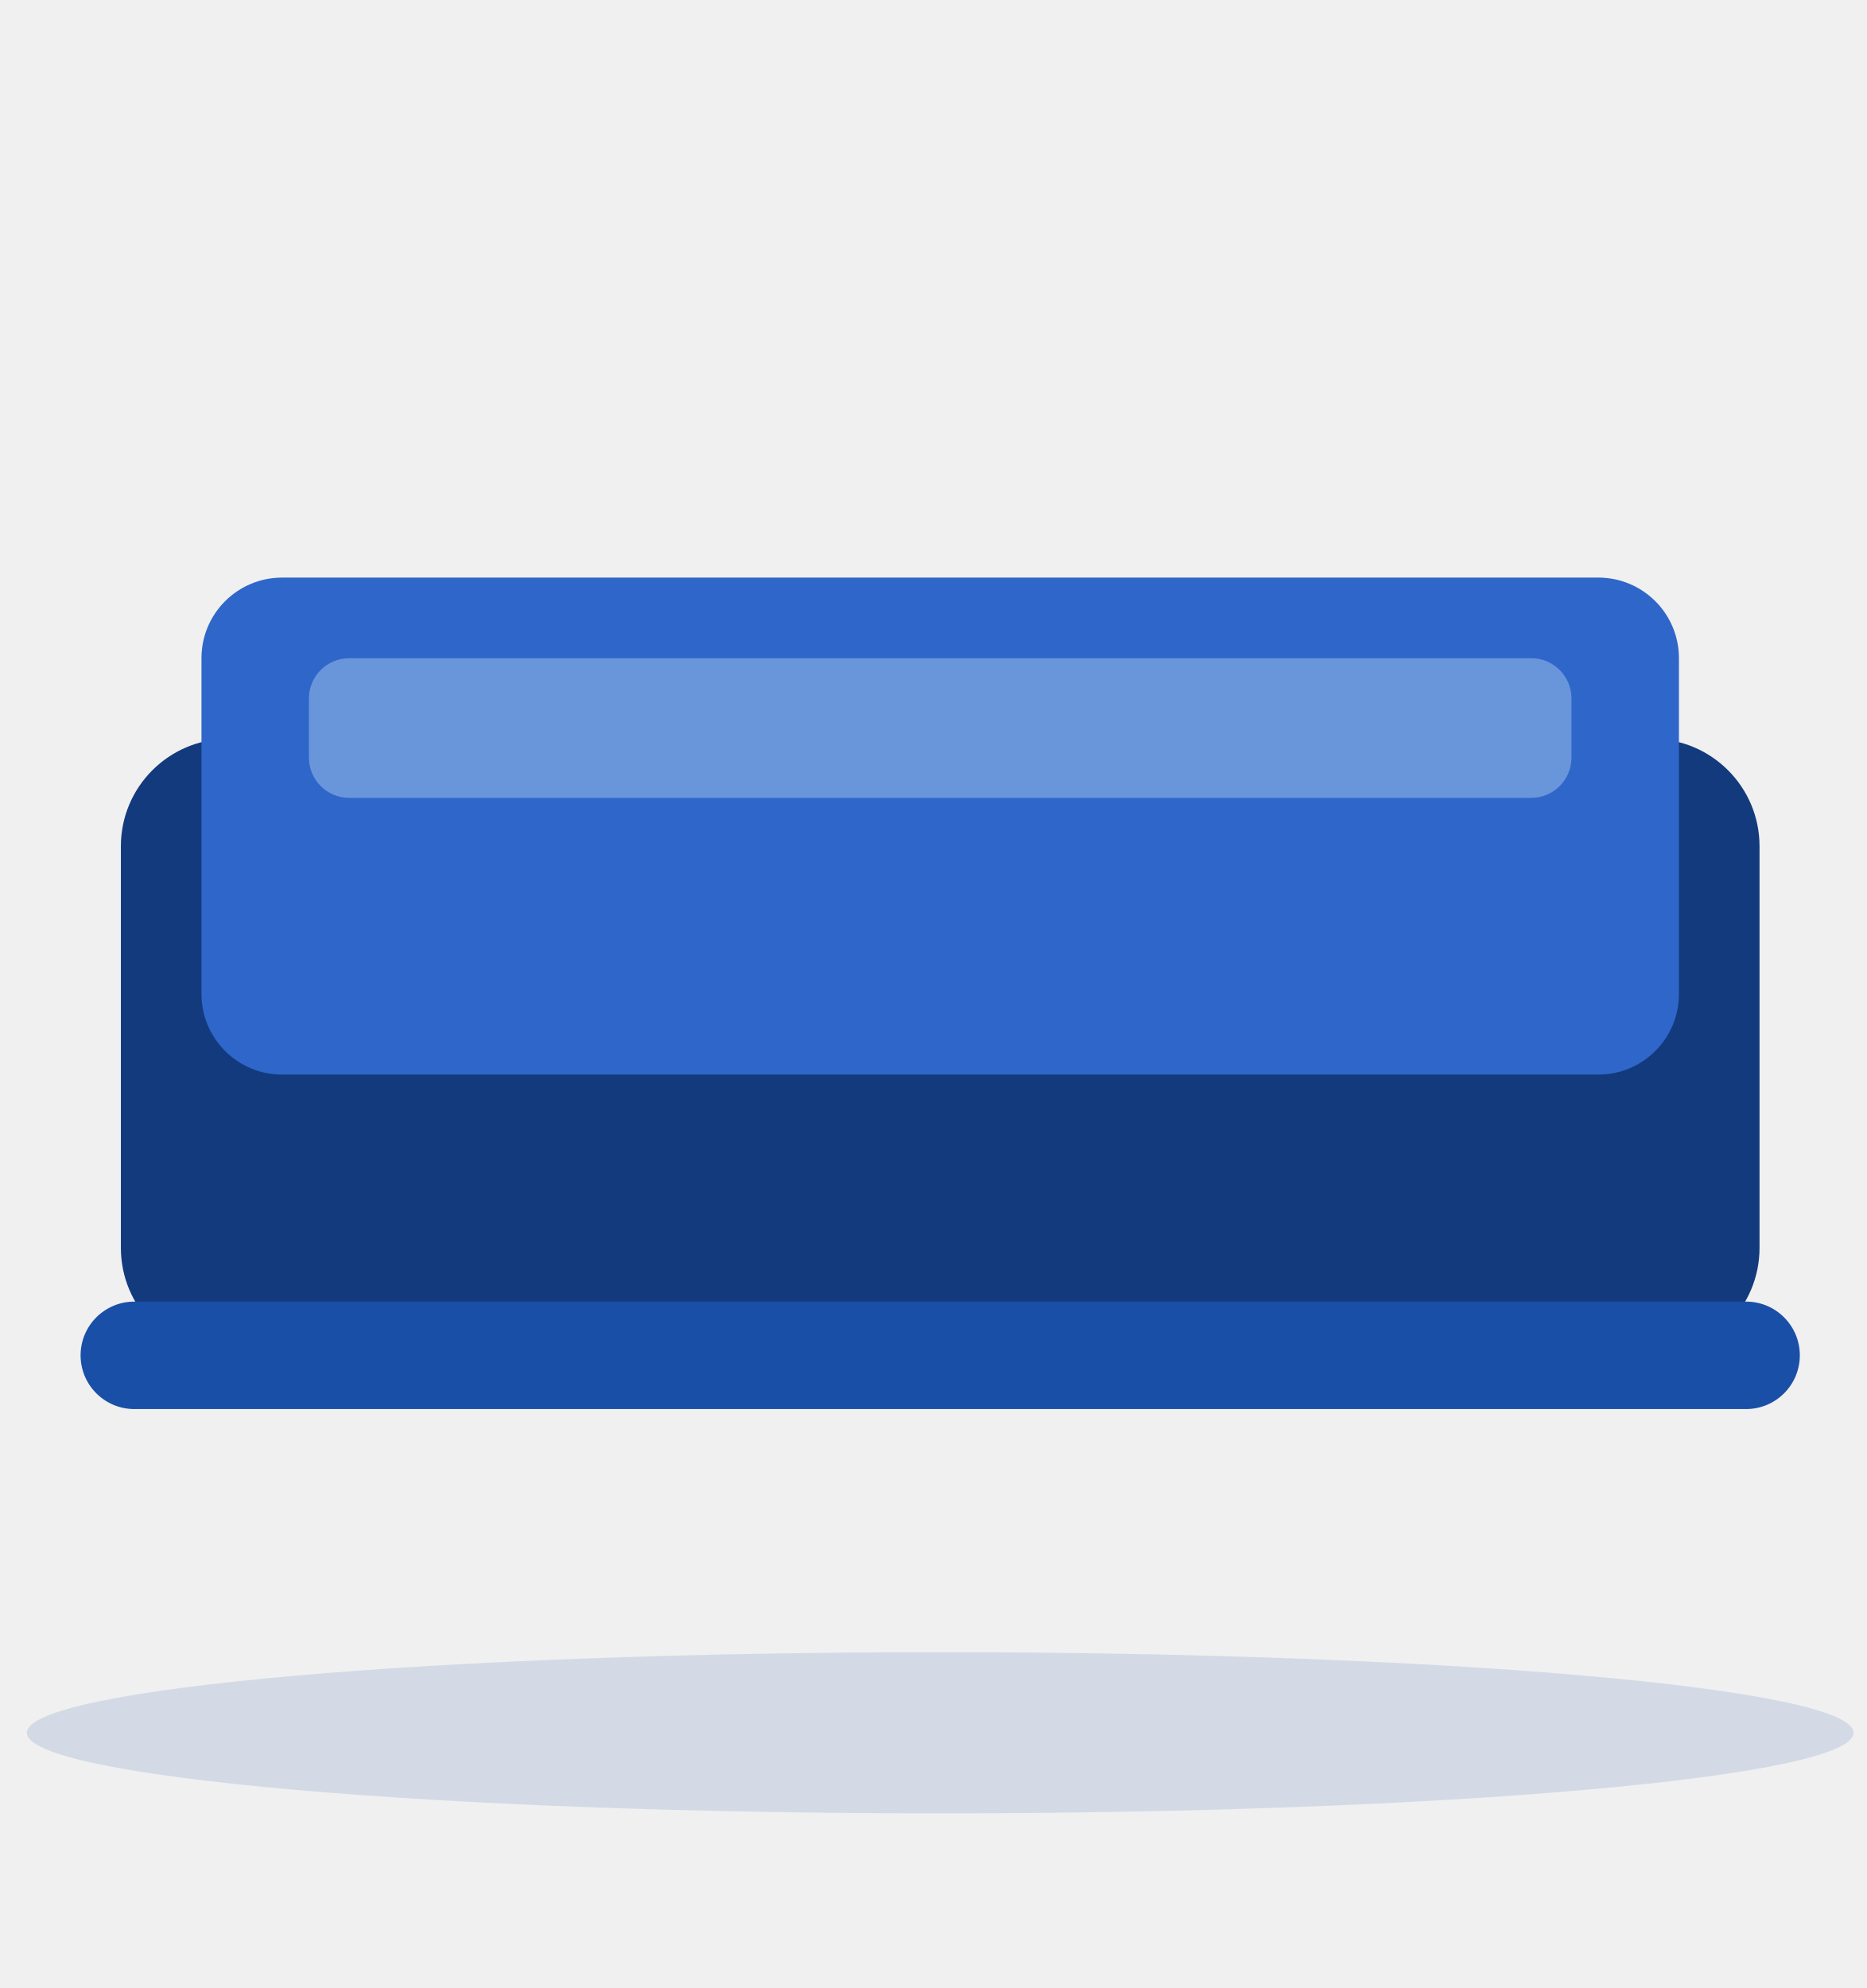
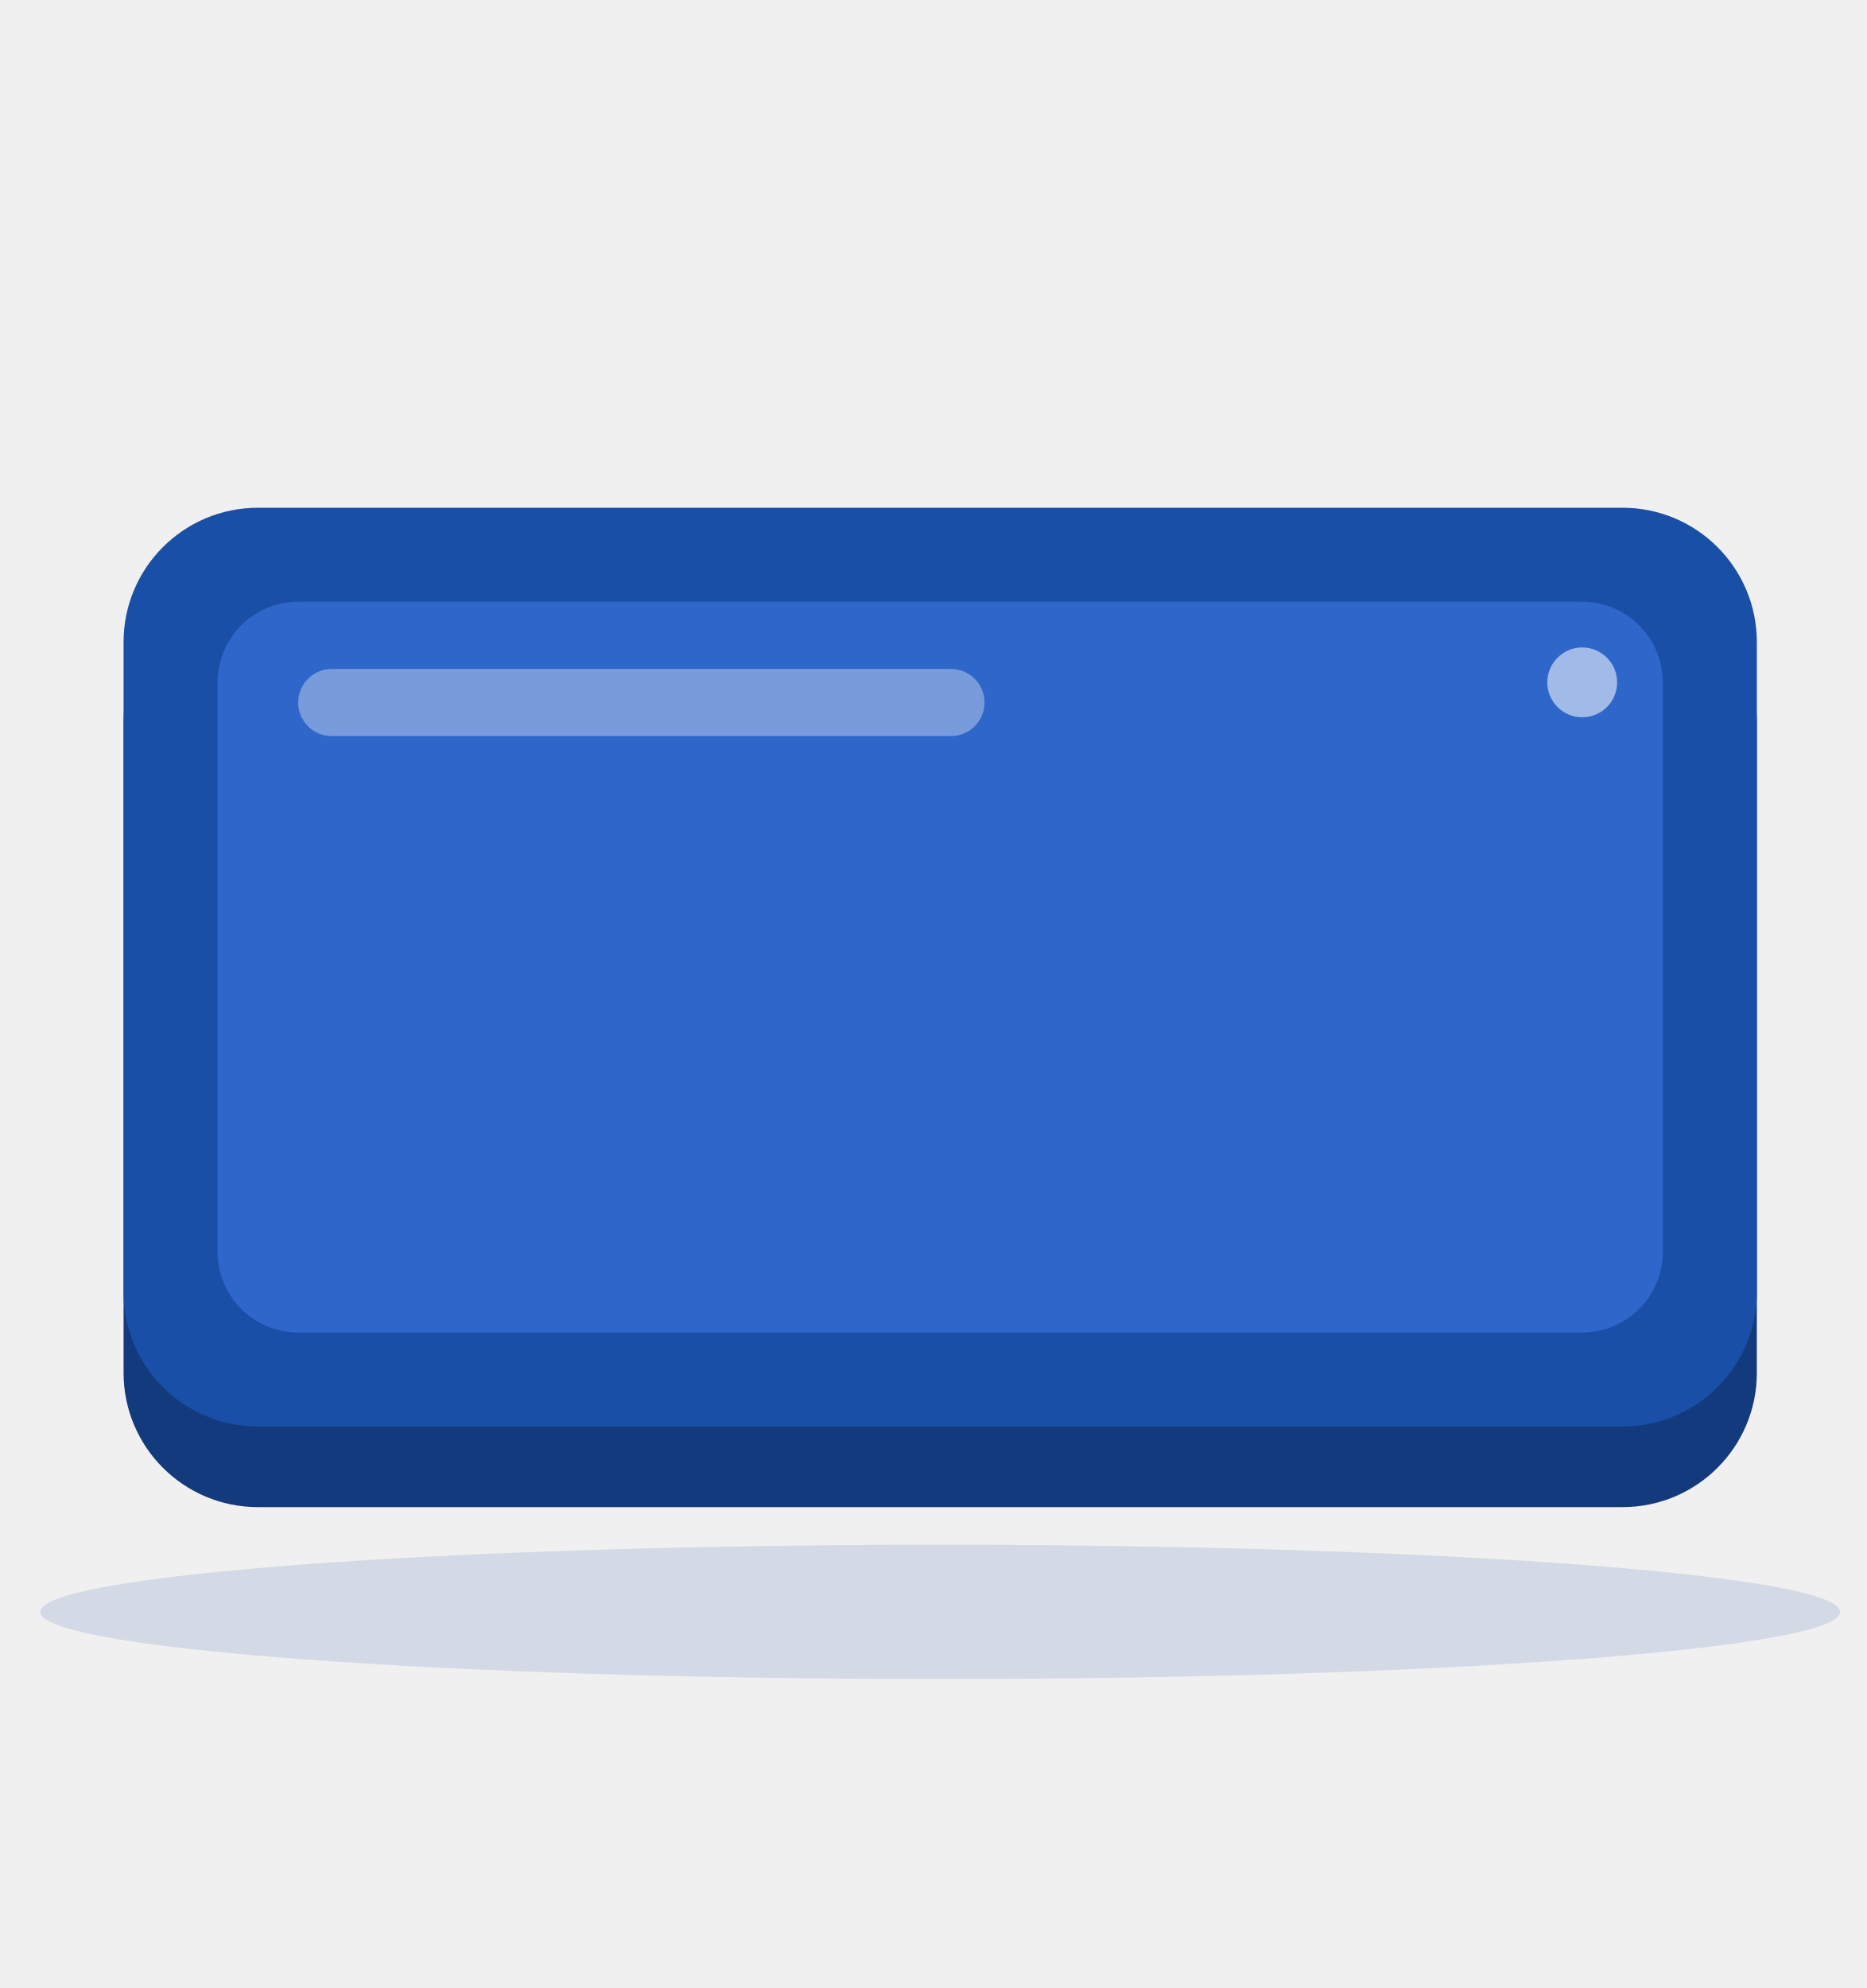
<svg xmlns="http://www.w3.org/2000/svg" viewBox="0 0 139 148" width="139" height="148">
-   <ellipse cx="70" cy="129" rx="68" ry="6" fill="#1a4fa8" opacity=".14" />
-   <rect x="9.0" y="55.0" width="122.0" height="45.9" rx="8" fill="#123a7d" />
-   <rect x="15.0" y="43.0" width="110.0" height="37.0" rx="6" fill="#2f66c9" />
-   <rect x="23.0" y="49.0" width="94.0" height="10.4" rx="3" fill="#8fb4e8" opacity=".6" />
-   <rect x="6.0" y="96.9" width="128.0" height="8" rx="4" fill="#1a4fa8" />
+   <ellipse cx="70" cy="120" rx="67" ry="5" fill="#1a4fa8" opacity=".14" />
+   <rect x="9.2" y="43.8" width="121.6" height="68.4" rx="10" fill="#123a7d" />
+   <rect x="9.2" y="37.8" width="121.6" height="68.4" rx="10" fill="#1a4fa8" />
+   <rect x="16.2" y="44.8" width="107.6" height="54.4" rx="6" fill="#2f66c9" />
+   <rect x="22.2" y="49.8" width="51.1" height="5" rx="2.5" fill="#ffffff" opacity=".35" />
+   <circle cx="117.8" cy="50.8" r="2.6" fill="#ffffff" opacity=".55" />
</svg>
